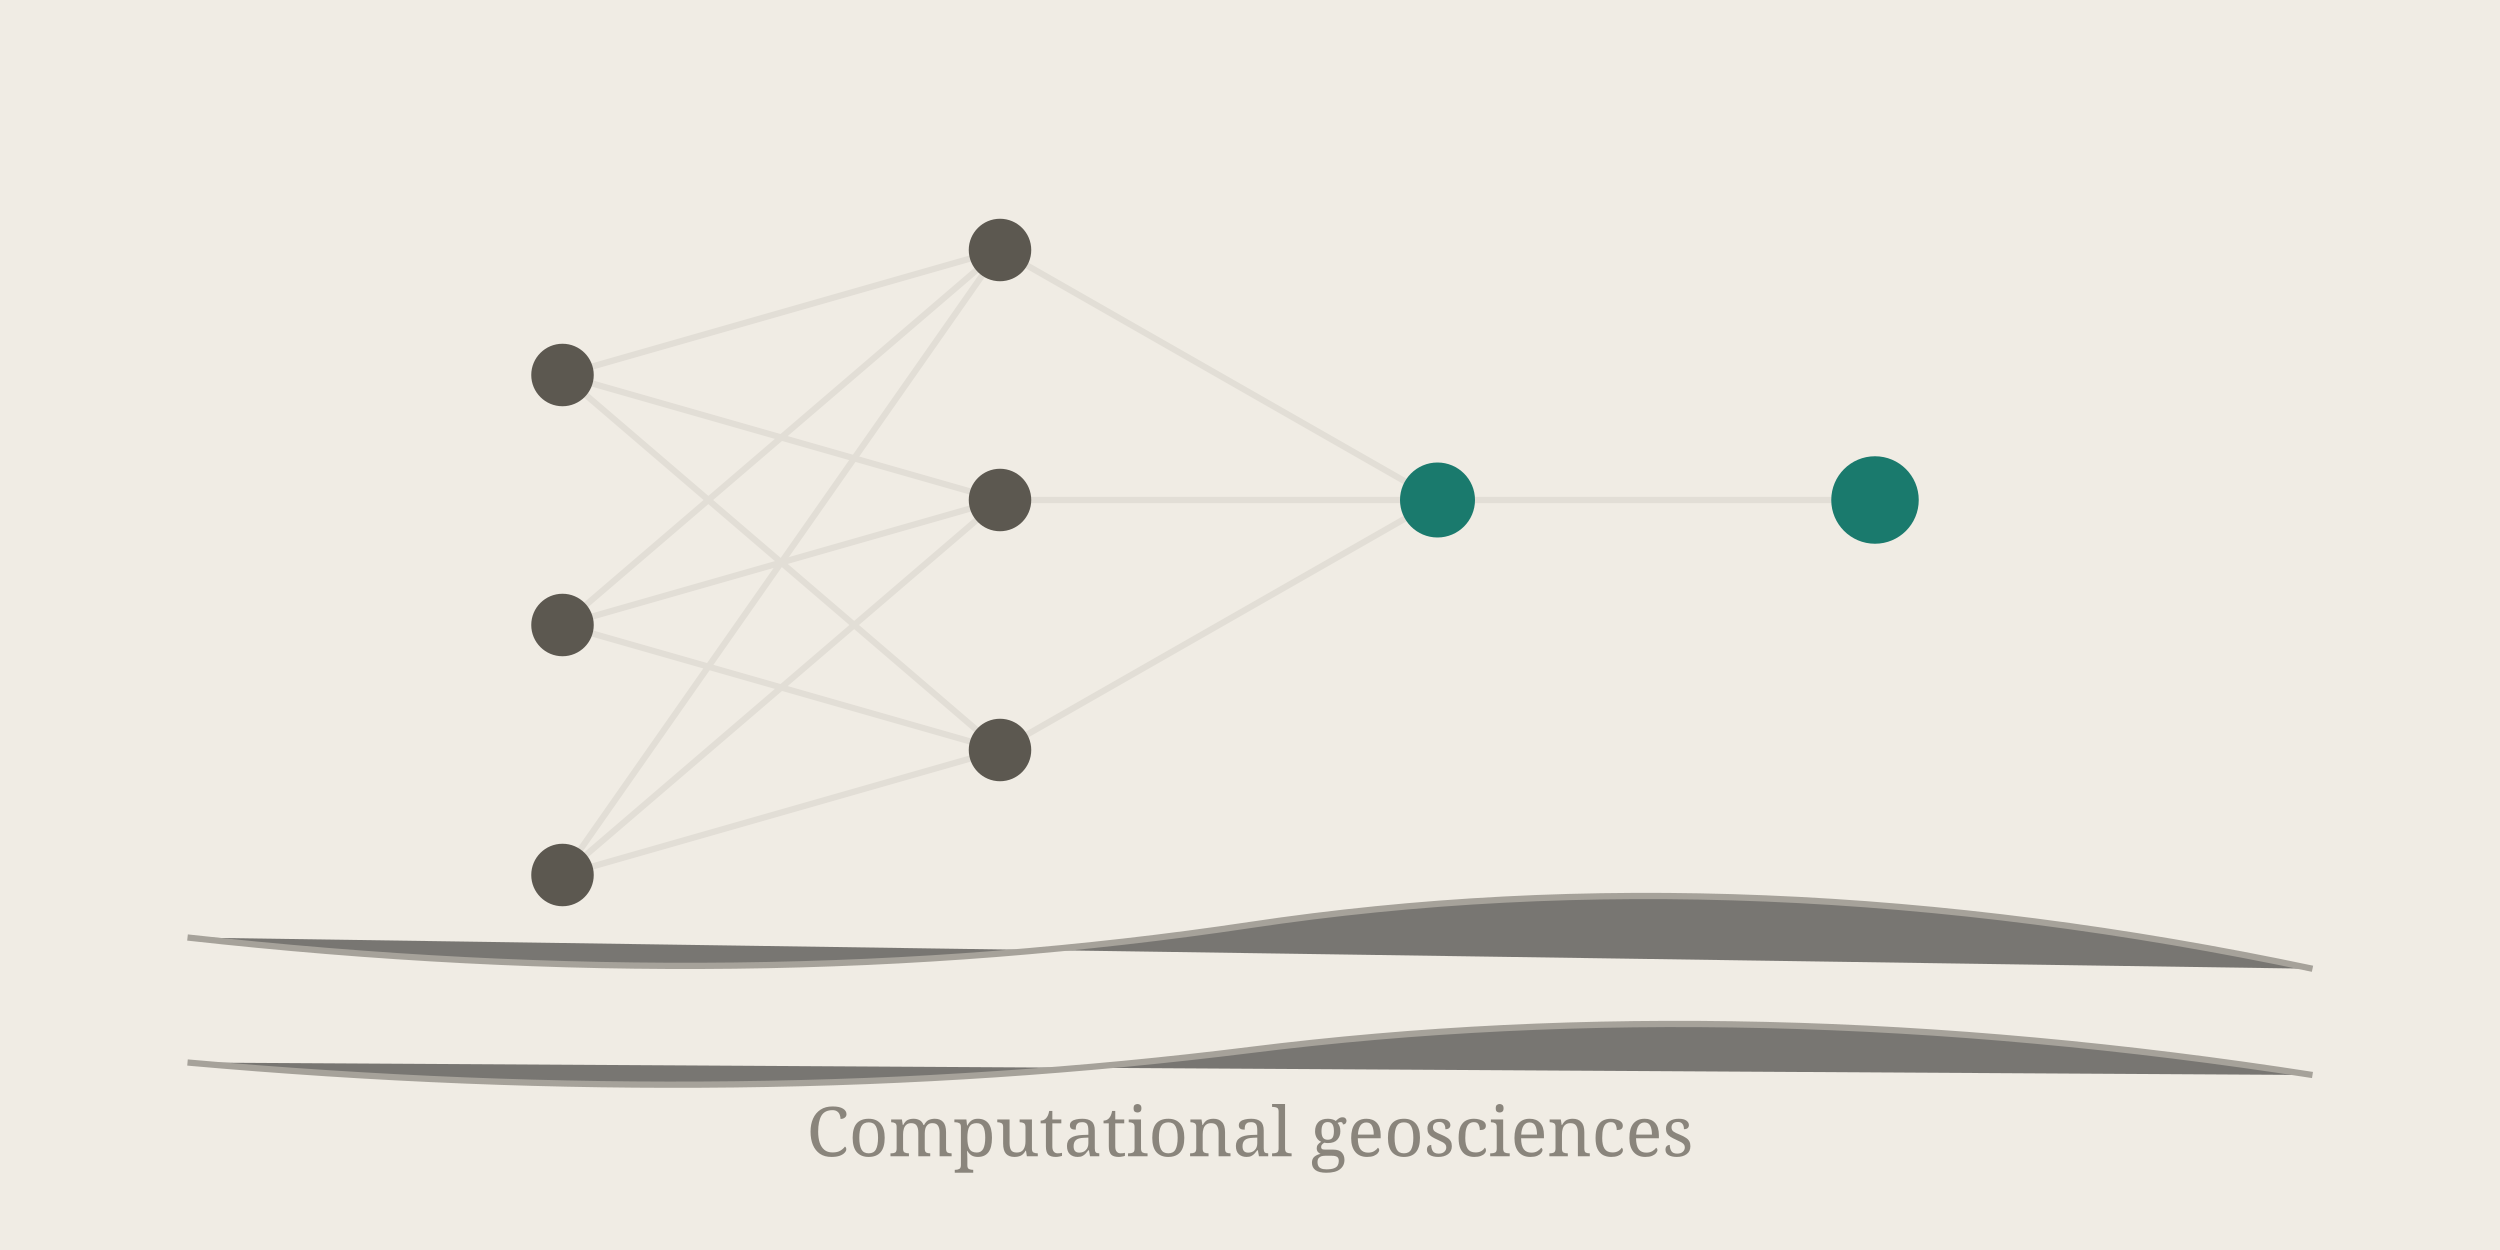
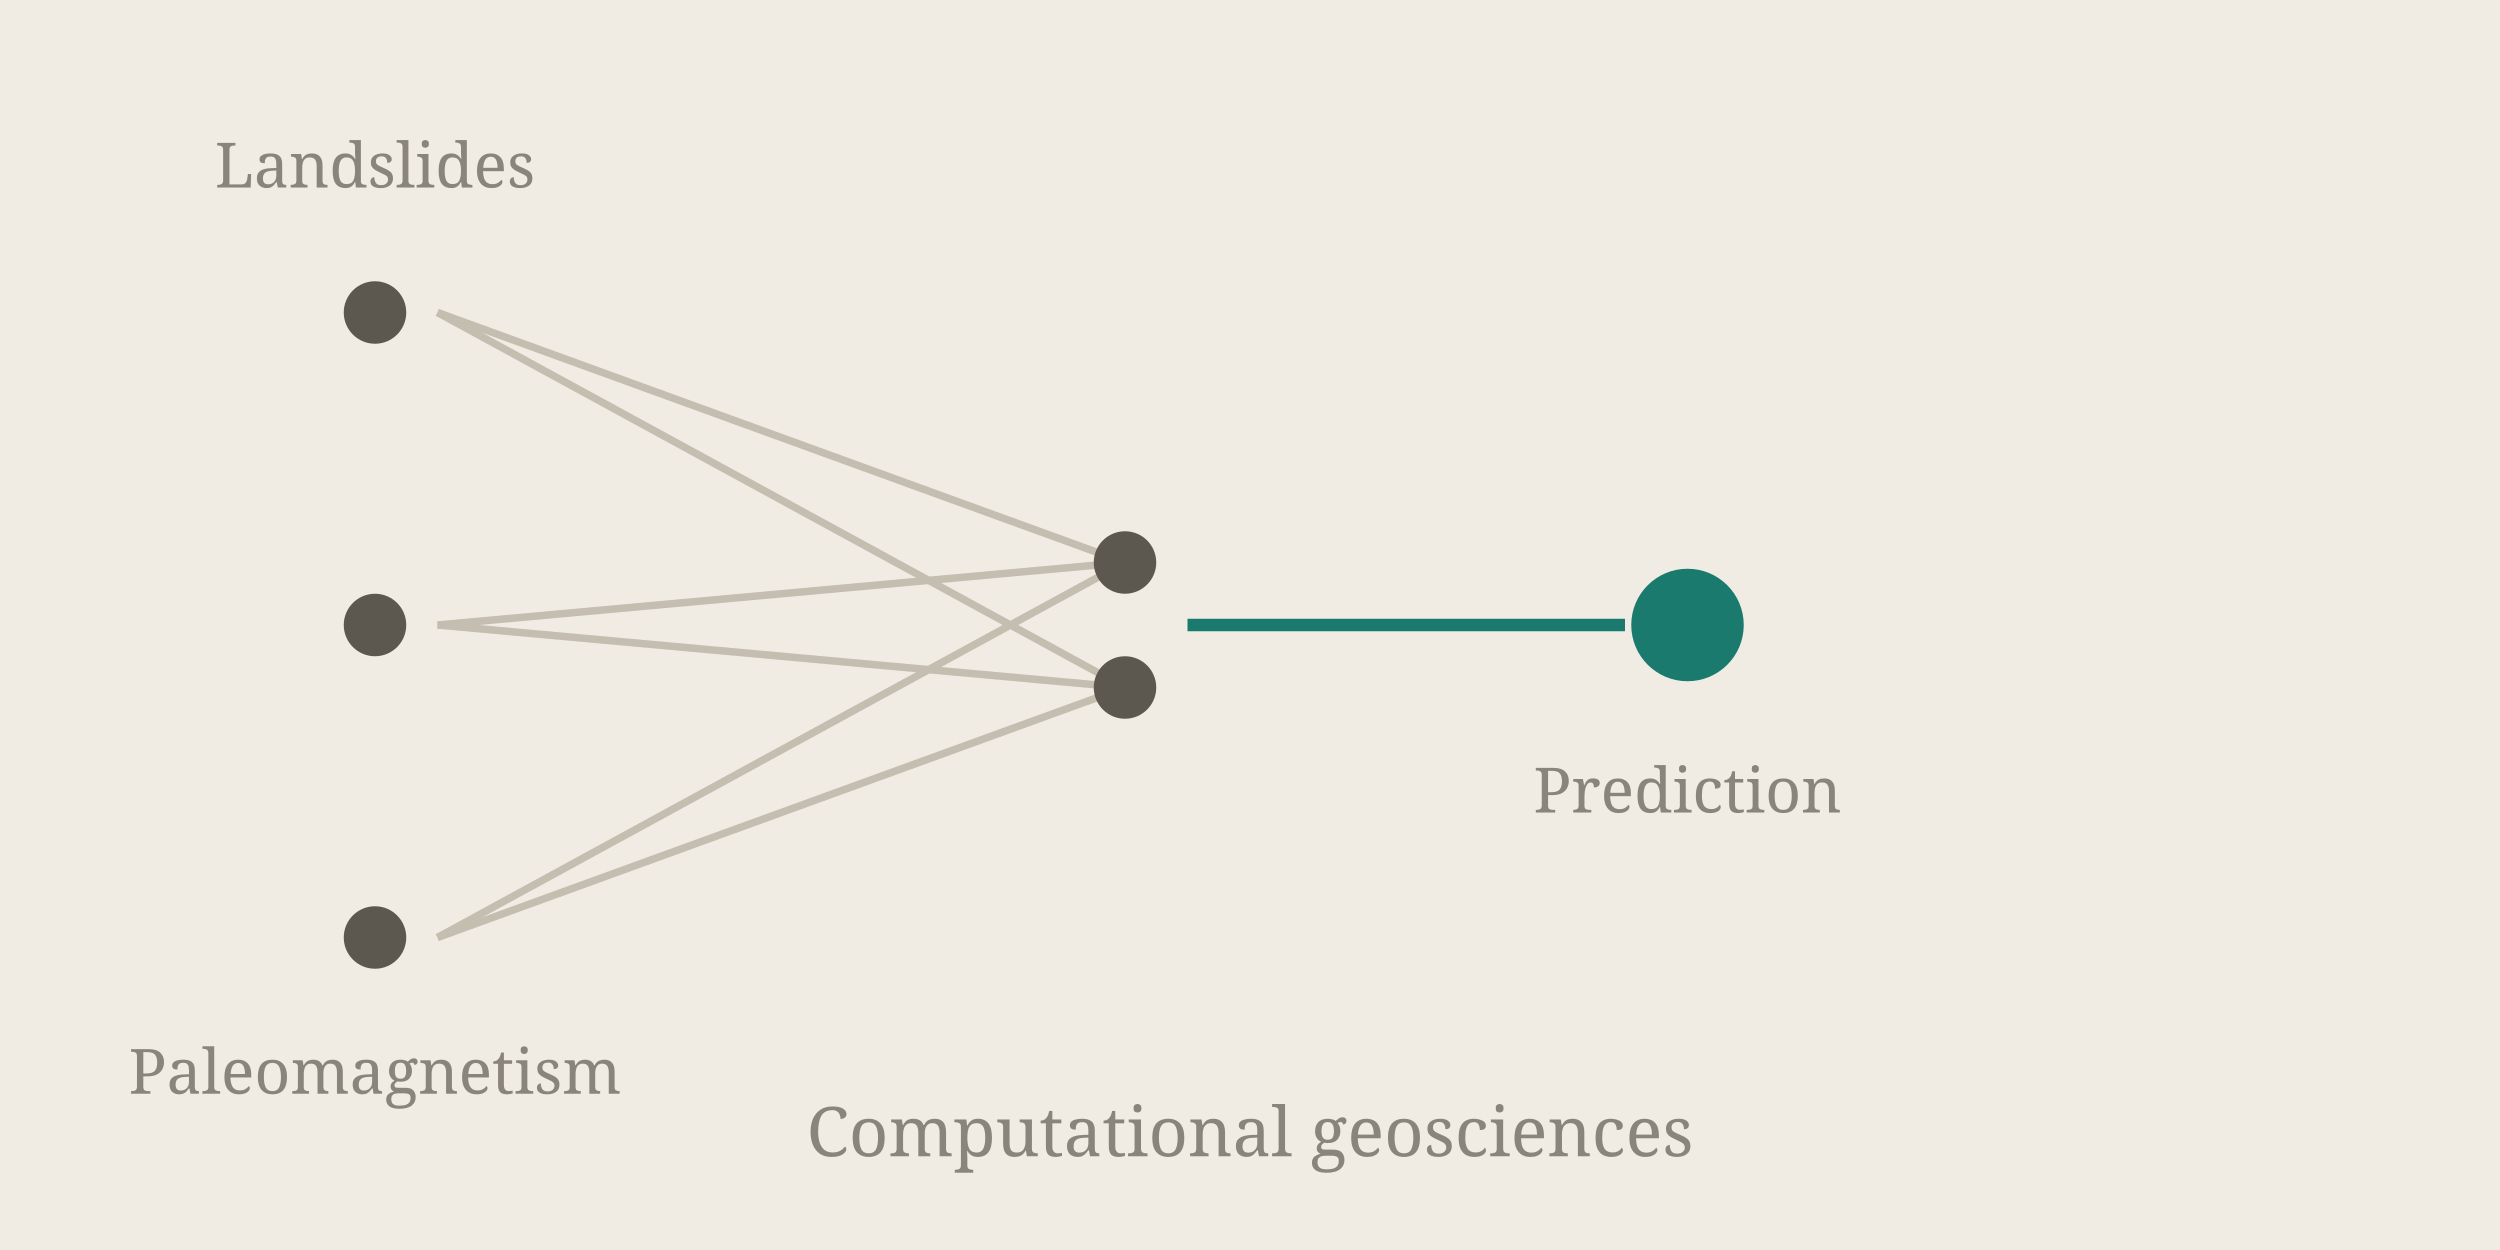
<svg xmlns="http://www.w3.org/2000/svg" viewBox="0 0 400 200">
  <rect width="400" height="200" fill="#f0ece4" />
-   <g stroke="#5c5850" stroke-width="1" opacity="0.5">
-     <path d="M30,150 Q120,160 200,148 T370,155" />
-     <path d="M30,170 Q120,178 200,168 T370,172" />
+   <g fill="#5c5850">
+     <circle cx="60" cy="50" r="5" />
+     <circle cx="60" cy="100" r="5" />
+     <circle cx="60" cy="150" r="5" />
  </g>
-   <g stroke="#e2ded6" stroke-width="1">
-     <line x1="90" y1="60" x2="160" y2="40" />
-     <line x1="90" y1="60" x2="160" y2="80" />
-     <line x1="90" y1="60" x2="160" y2="120" />
-     <line x1="90" y1="100" x2="160" y2="40" />
-     <line x1="90" y1="100" x2="160" y2="80" />
-     <line x1="90" y1="100" x2="160" y2="120" />
-     <line x1="90" y1="140" x2="160" y2="40" />
-     <line x1="90" y1="140" x2="160" y2="80" />
-     <line x1="90" y1="140" x2="160" y2="120" />
-     <line x1="160" y1="40" x2="230" y2="80" />
-     <line x1="160" y1="80" x2="230" y2="80" />
-     <line x1="160" y1="120" x2="230" y2="80" />
-     <line x1="230" y1="80" x2="300" y2="80" />
+   <text x="60" y="30" font-family="Georgia,serif" font-size="10" fill="#8a857c" text-anchor="middle">Landslides</text>
+   <text x="60" y="175" font-family="Georgia,serif" font-size="10" fill="#8a857c" text-anchor="middle">Paleomagnetism</text>
+   <g stroke="#c4beb0" stroke-width="1.2">
+     <line x1="70" y1="50" x2="180" y2="90" />
+     <line x1="70" y1="50" x2="180" y2="110" />
+     <line x1="70" y1="100" x2="180" y2="90" />
+     <line x1="70" y1="100" x2="180" y2="110" />
+     <line x1="70" y1="150" x2="180" y2="90" />
+     <line x1="70" y1="150" x2="180" y2="110" />
  </g>
  <g fill="#5c5850">
-     <circle cx="90" cy="60" r="5" />
-     <circle cx="90" cy="100" r="5" />
-     <circle cx="90" cy="140" r="5" />
-     <circle cx="160" cy="40" r="5" />
-     <circle cx="160" cy="80" r="5" />
-     <circle cx="160" cy="120" r="5" />
+     <circle cx="180" cy="90" r="5" />
+     <circle cx="180" cy="110" r="5" />
  </g>
-   <circle cx="230" cy="80" r="6" fill="#1a7a6d" />
-   <circle cx="300" cy="80" r="7" fill="#1a7a6d" />
+   <line x1="190" y1="100" x2="260" y2="100" stroke="#1a7a6d" stroke-width="2" />
+   <circle cx="270" cy="100" r="9" fill="#1a7a6d" />
+   <text x="270" y="130" font-family="Georgia,serif" font-size="10" fill="#8a857c" text-anchor="middle">Prediction</text>
  <text x="200" y="185" font-family="Georgia,serif" font-size="11" fill="#8a857c" text-anchor="middle">Computational geosciences</text>
</svg>
